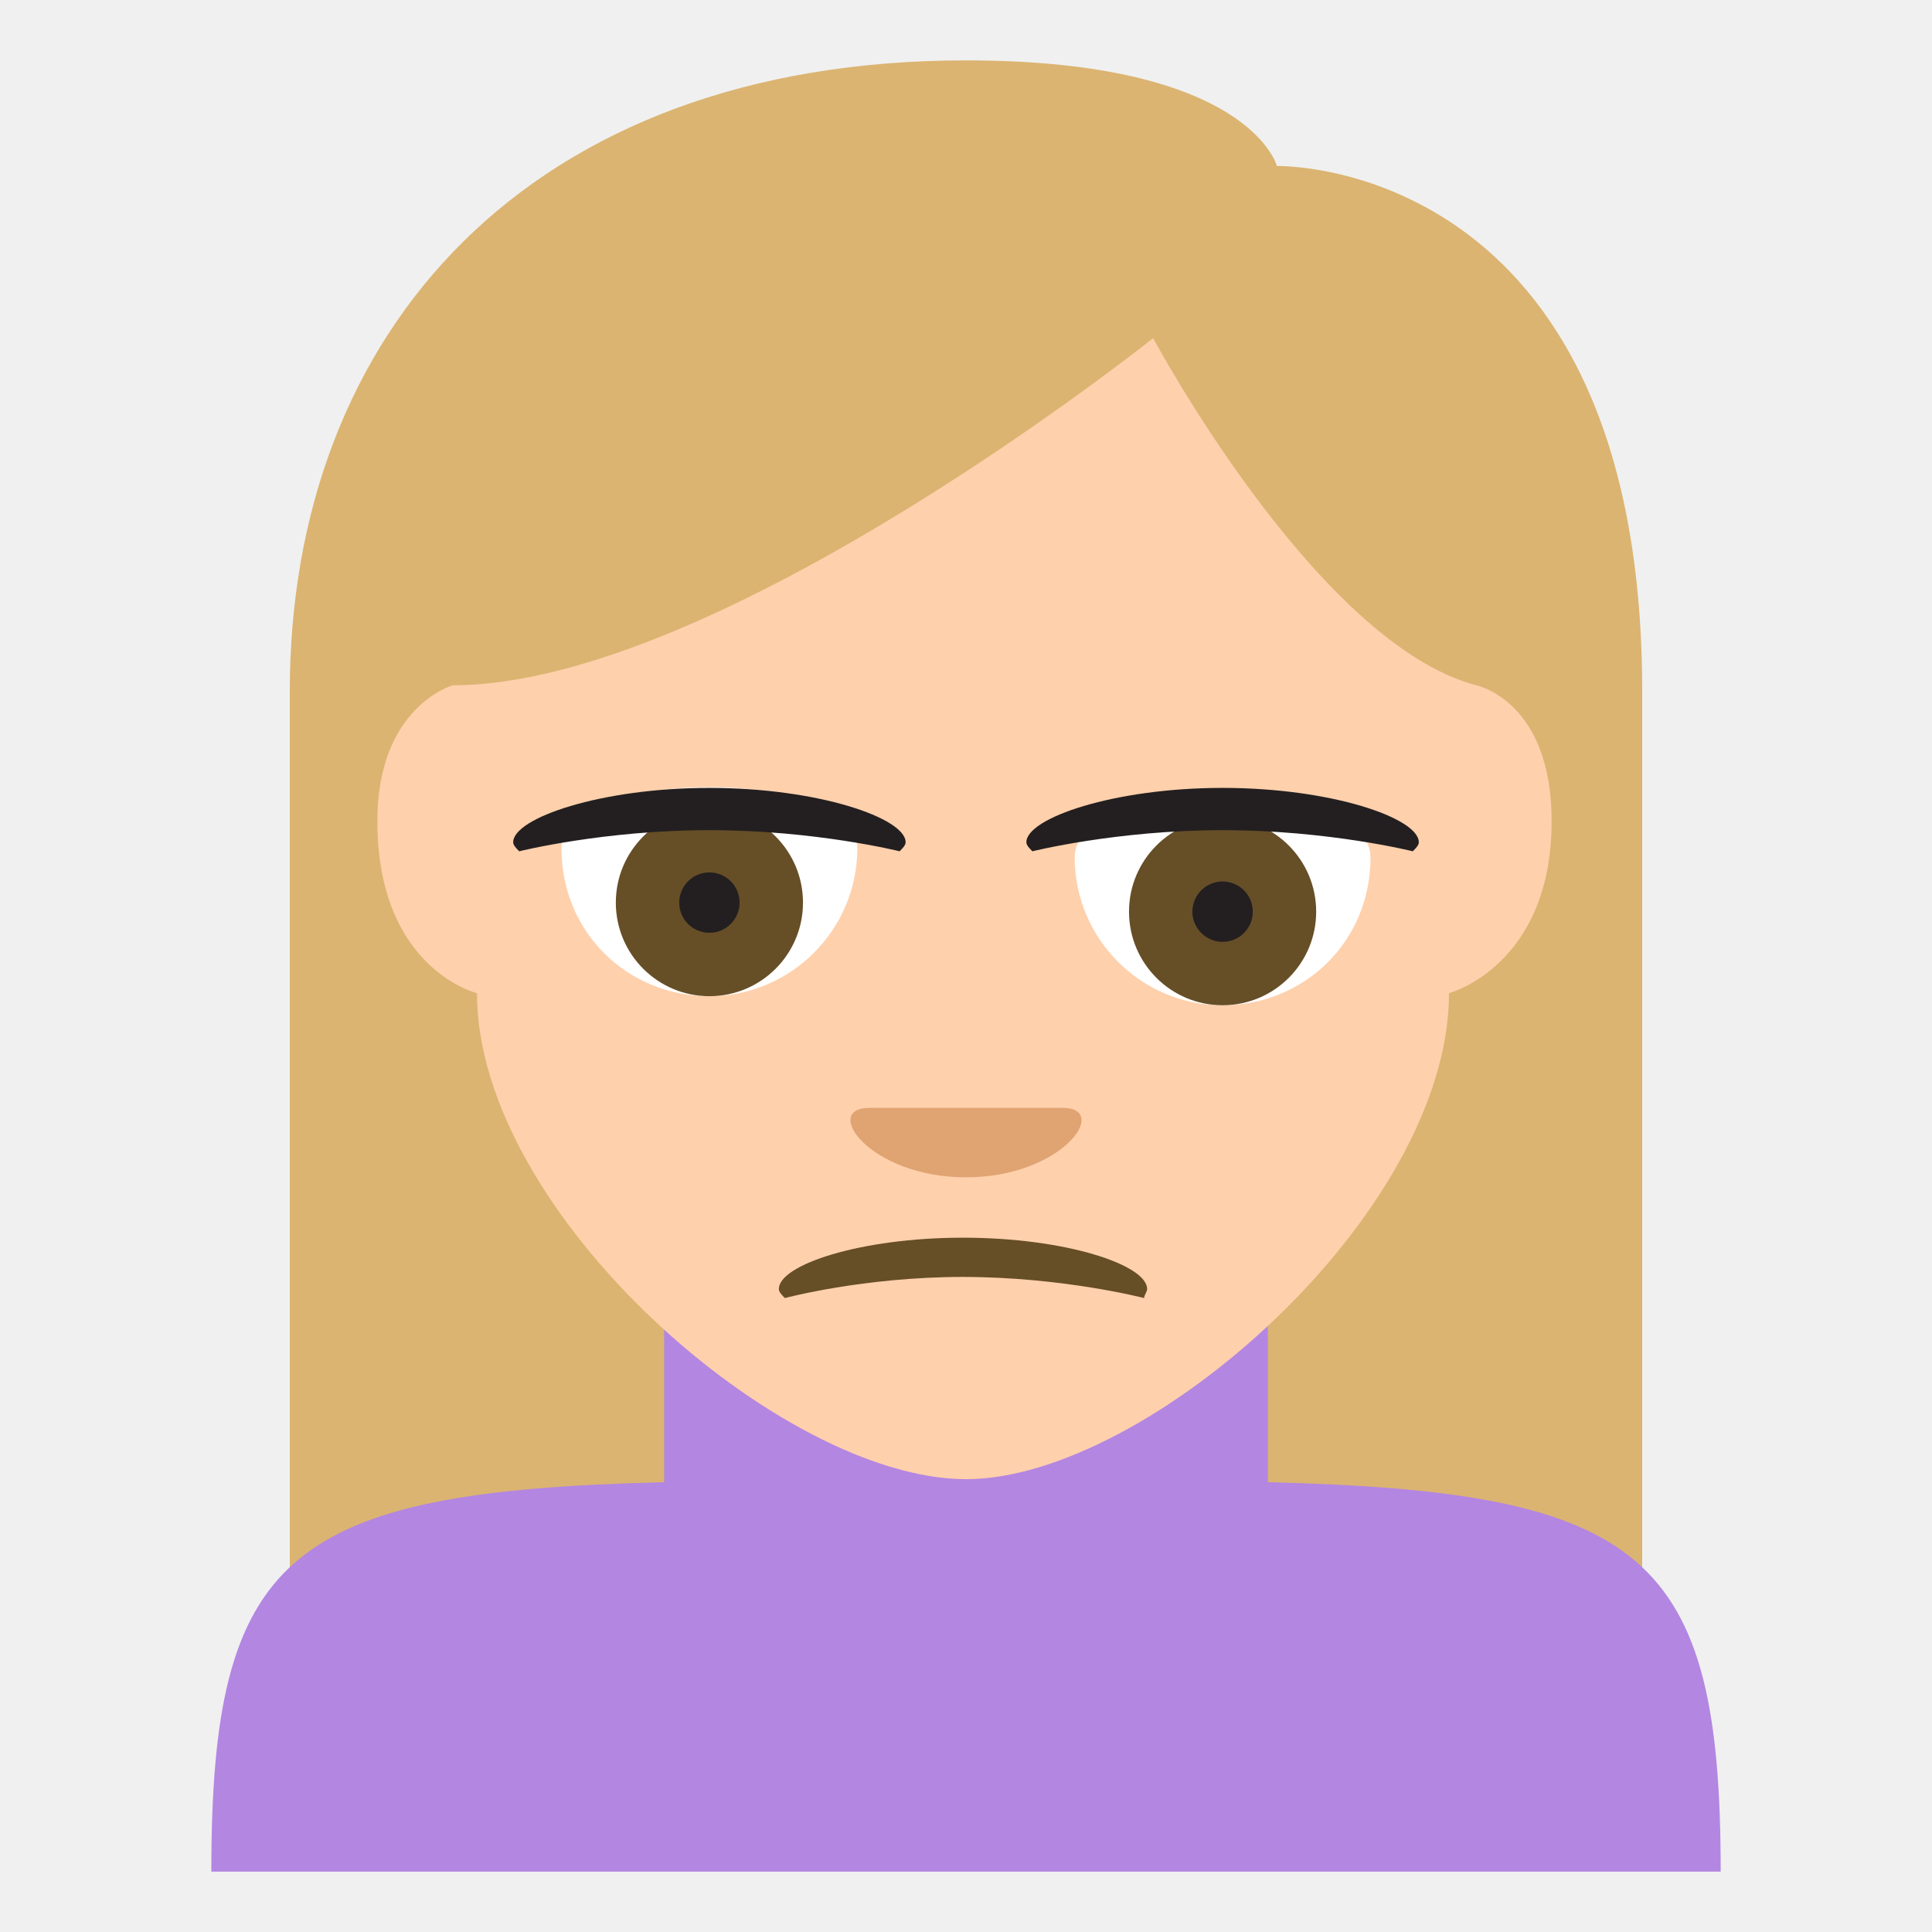
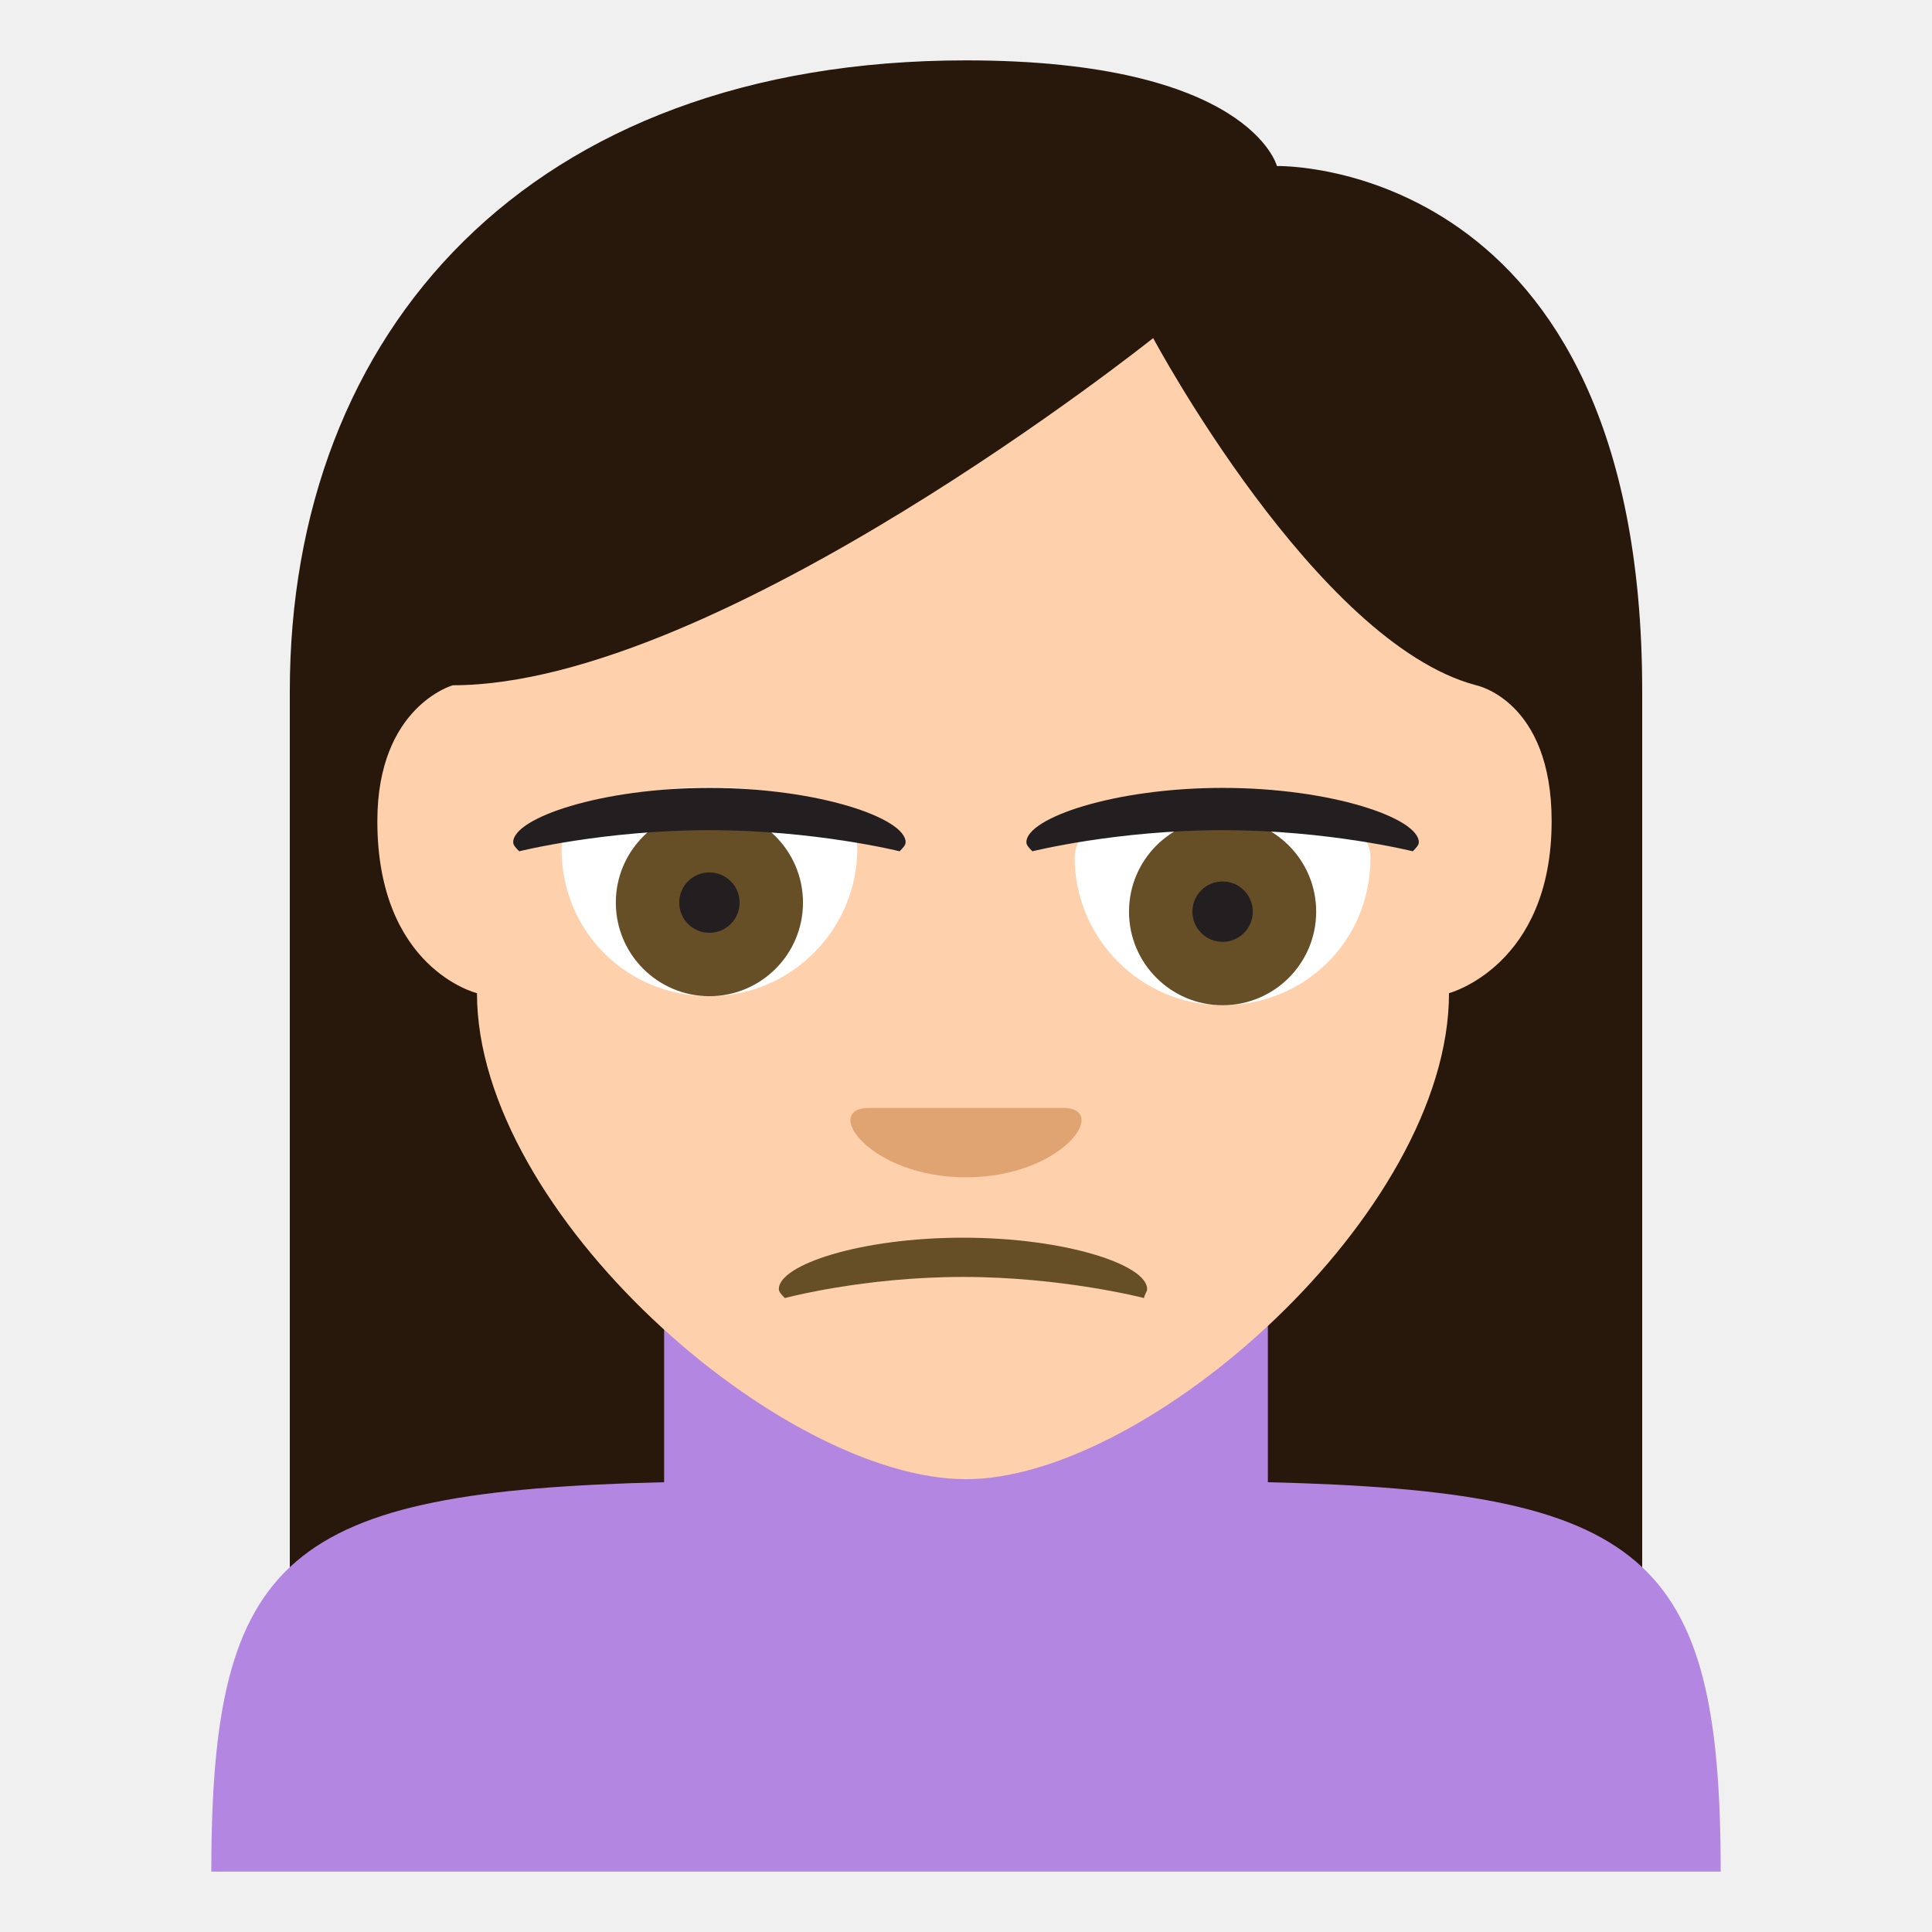
<svg xmlns="http://www.w3.org/2000/svg" viewBox="0 0 64 64" enable-background="new 0 0 64 64">
-   <path d="M32,2C17.5,2,9.6,11,9.6,22.9V60h44.8V22.9c0-17.7-12.1-17.4-12.1-17.4S41.4,2,32,2z" fill="#dbb471" />
+   <path d="M32,2C17.5,2,9.6,11,9.6,22.9V60h44.8V22.9c0-17.7-12.1-17.4-12.1-17.4S41.4,2,32,2z" fill="#28170b" />
  <path d="m42 49.1v-7.1h-20v7.1c-12.5.3-15 2.4-15 12.9h50c0-10.5-2.5-12.6-15-12.9" fill="#b386e2" />
  <path d="m15.8 32.9c0 0-3.3-.8-3.3-5.7 0-3.8 2.5-4.5 2.5-4.5 8.8 0 23.2-11.5 23.2-11.5s5.4 10.1 10.7 11.5c0 0 2.5.5 2.5 4.5 0 4.8-3.4 5.7-3.4 5.7 0 7.3-10 16.1-16 16.1-6.1 0-16.2-8.8-16.2-16.1" fill="#fed0ac" />
  <path d="m26 43c-.1-.1-.2-.2-.2-.3 0-.8 2.7-1.7 6.1-1.7s6.1.9 6.1 1.7c0 .1-.1.2-.1.3 0 0-2.7-.7-6-.7-3.3 0-5.9.7-5.9.7" fill="#664e27" />
  <g fill="#fff">
    <path d="m45.4 28.4c0 2.8-2.2 4.9-4.9 4.9-2.7 0-4.9-2.2-4.9-4.9 0-2.7 9.8-2.7 9.8 0" />
    <path d="m18.6 28.1c0 2.8 2.2 4.9 4.9 4.9 2.7 0 4.9-2.2 4.9-4.9 0-2.7-9.8-2.7-9.8 0" />
  </g>
  <circle cx="23.5" cy="29.9" r="3.1" fill="#664e27" />
  <circle cx="23.5" cy="29.9" r="1" fill="#231f20" />
  <circle cx="40.5" cy="30.2" r="3.1" fill="#664e27" />
  <g fill="#231f20">
    <circle cx="40.5" cy="30.2" r="1" />
    <path d="m17.2 28.2c-.1-.1-.2-.2-.2-.3 0-.8 2.9-1.8 6.5-1.8 3.6 0 6.5 1 6.5 1.8 0 .1-.1.2-.2.3 0 0-2.8-.7-6.3-.7-3.5 0-6.3.7-6.3.7" />
    <path d="m34.2 28.2c-.1-.1-.2-.2-.2-.3 0-.8 2.9-1.8 6.5-1.8 3.6 0 6.5 1 6.5 1.8 0 .1-.1.2-.2.3 0 0-2.8-.7-6.3-.7-3.5 0-6.3.7-6.3.7" />
  </g>
  <path d="m32 39c-3.2 0-4.8-2.3-3.2-2.3 1.6 0 4.8 0 6.4 0 1.6 0 0 2.3-3.2 2.3" fill="#e0a372" />
</svg>
